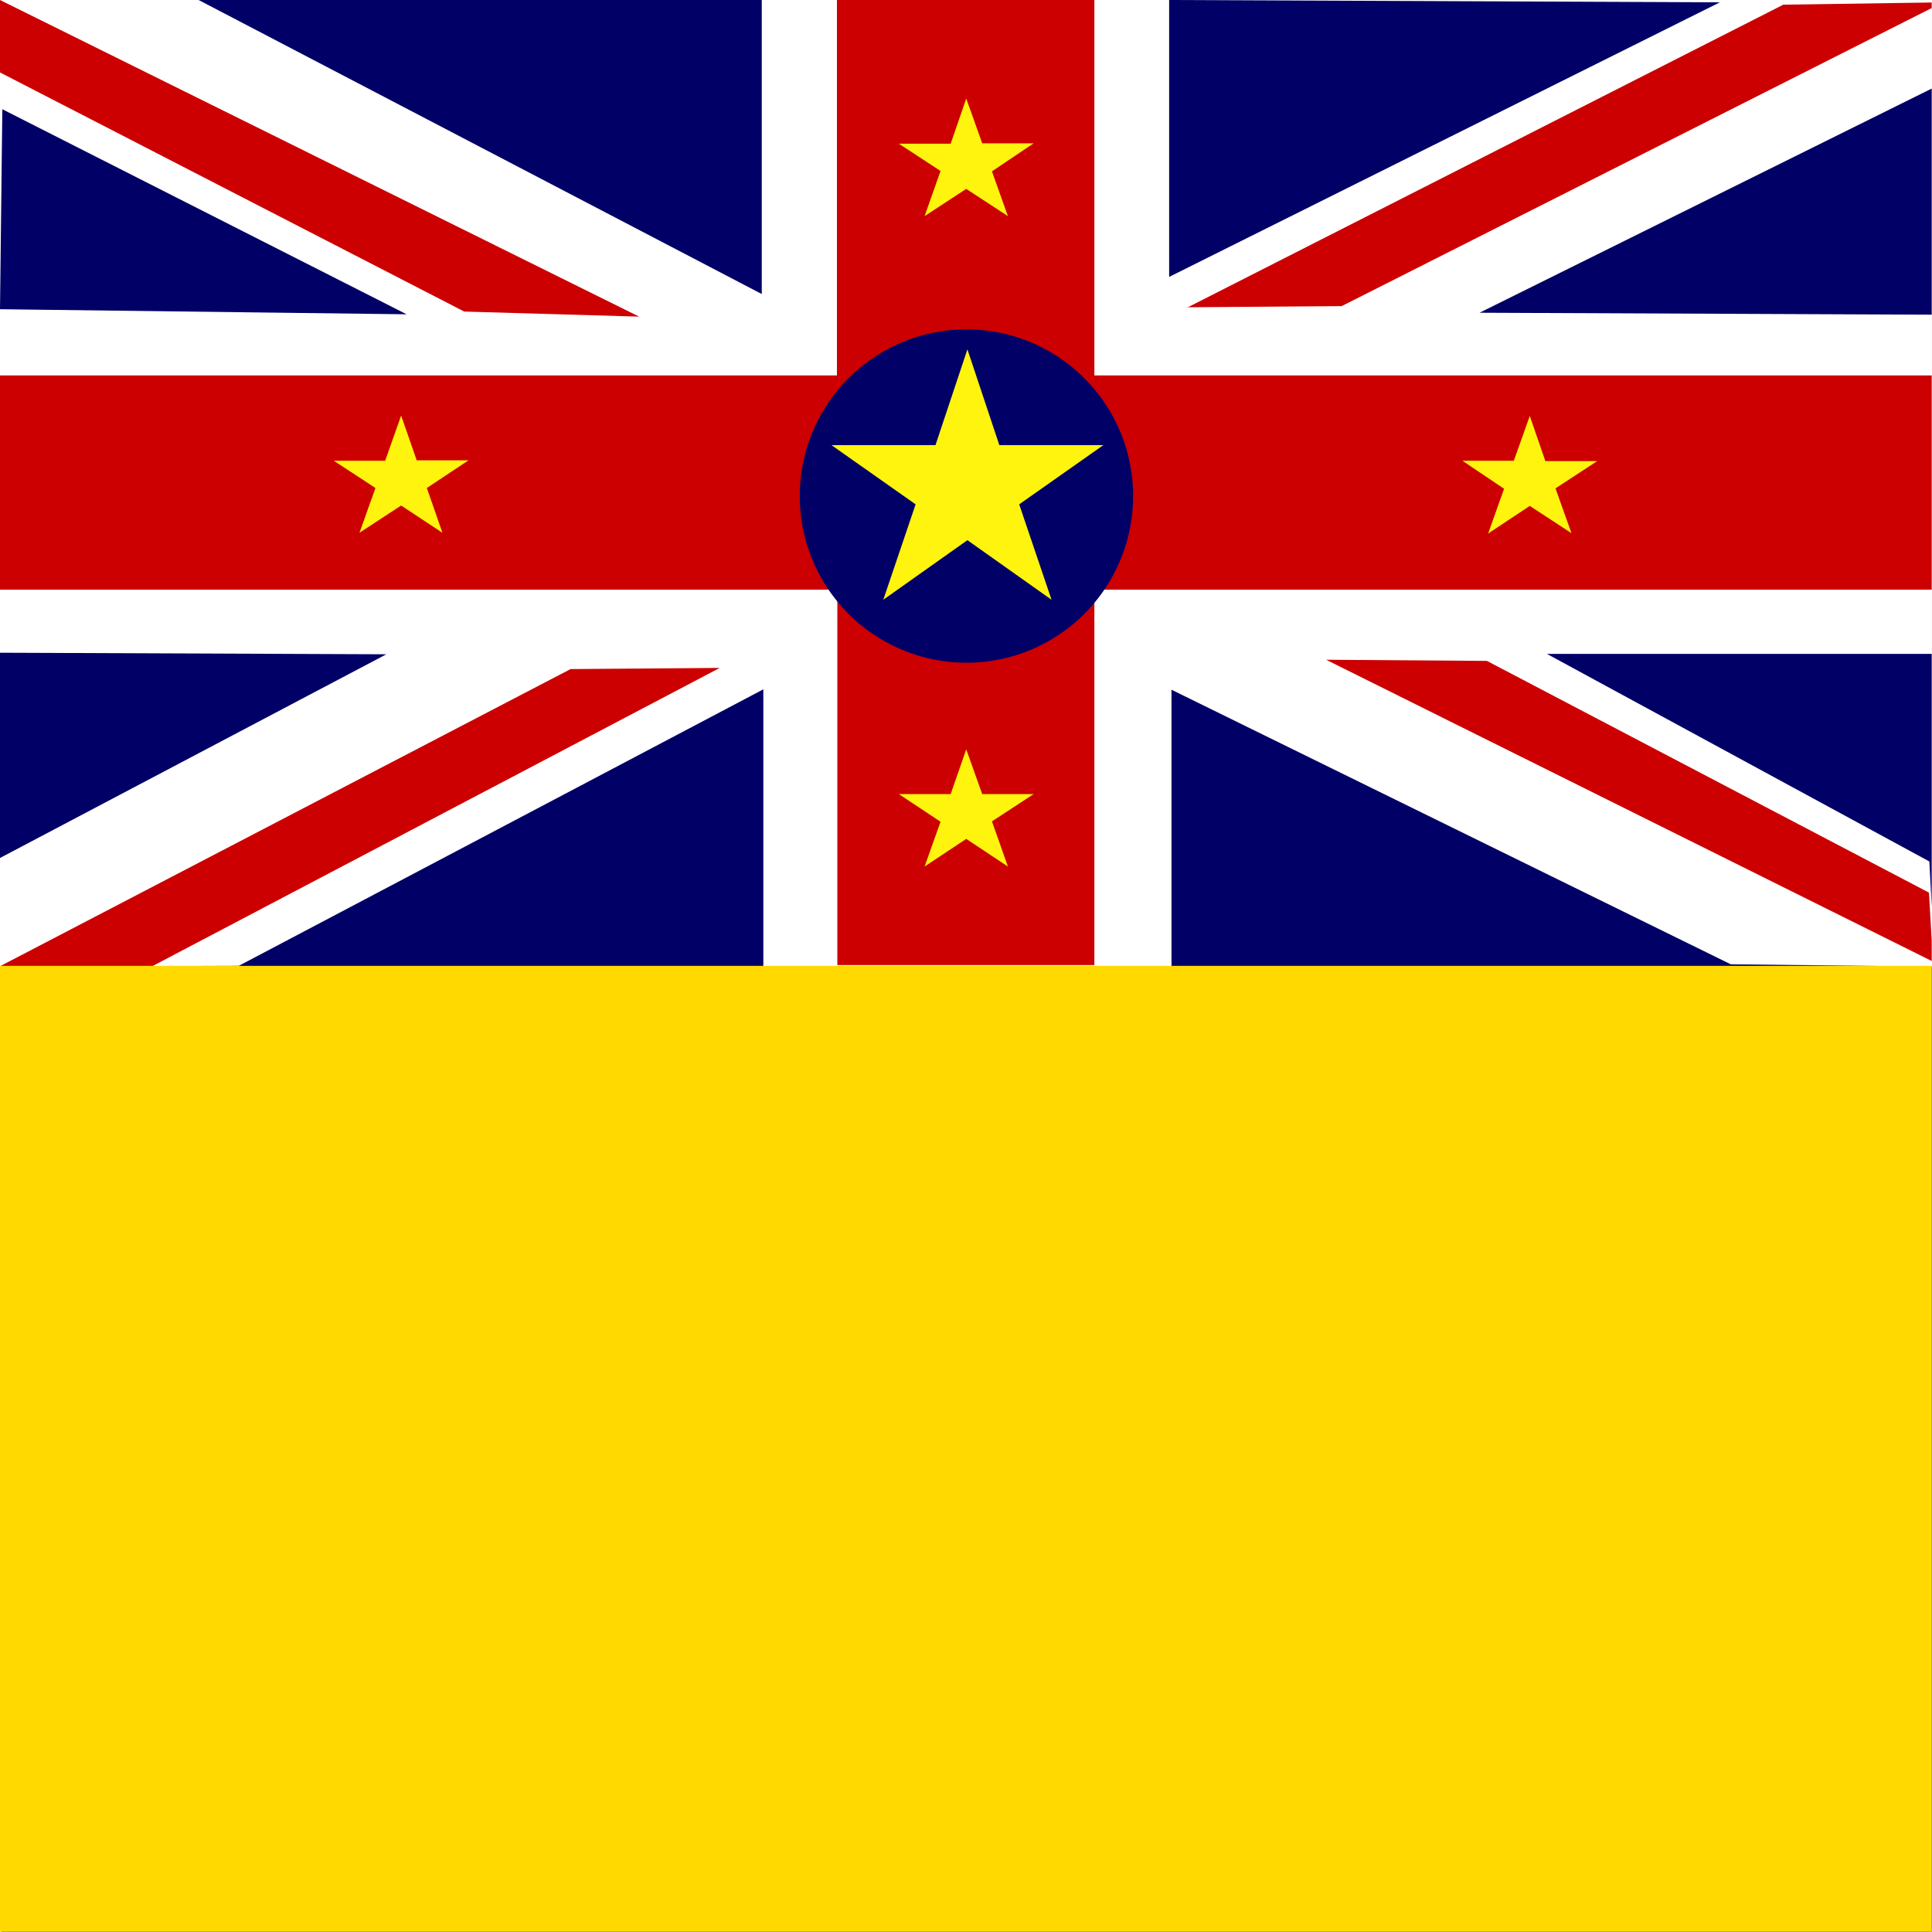
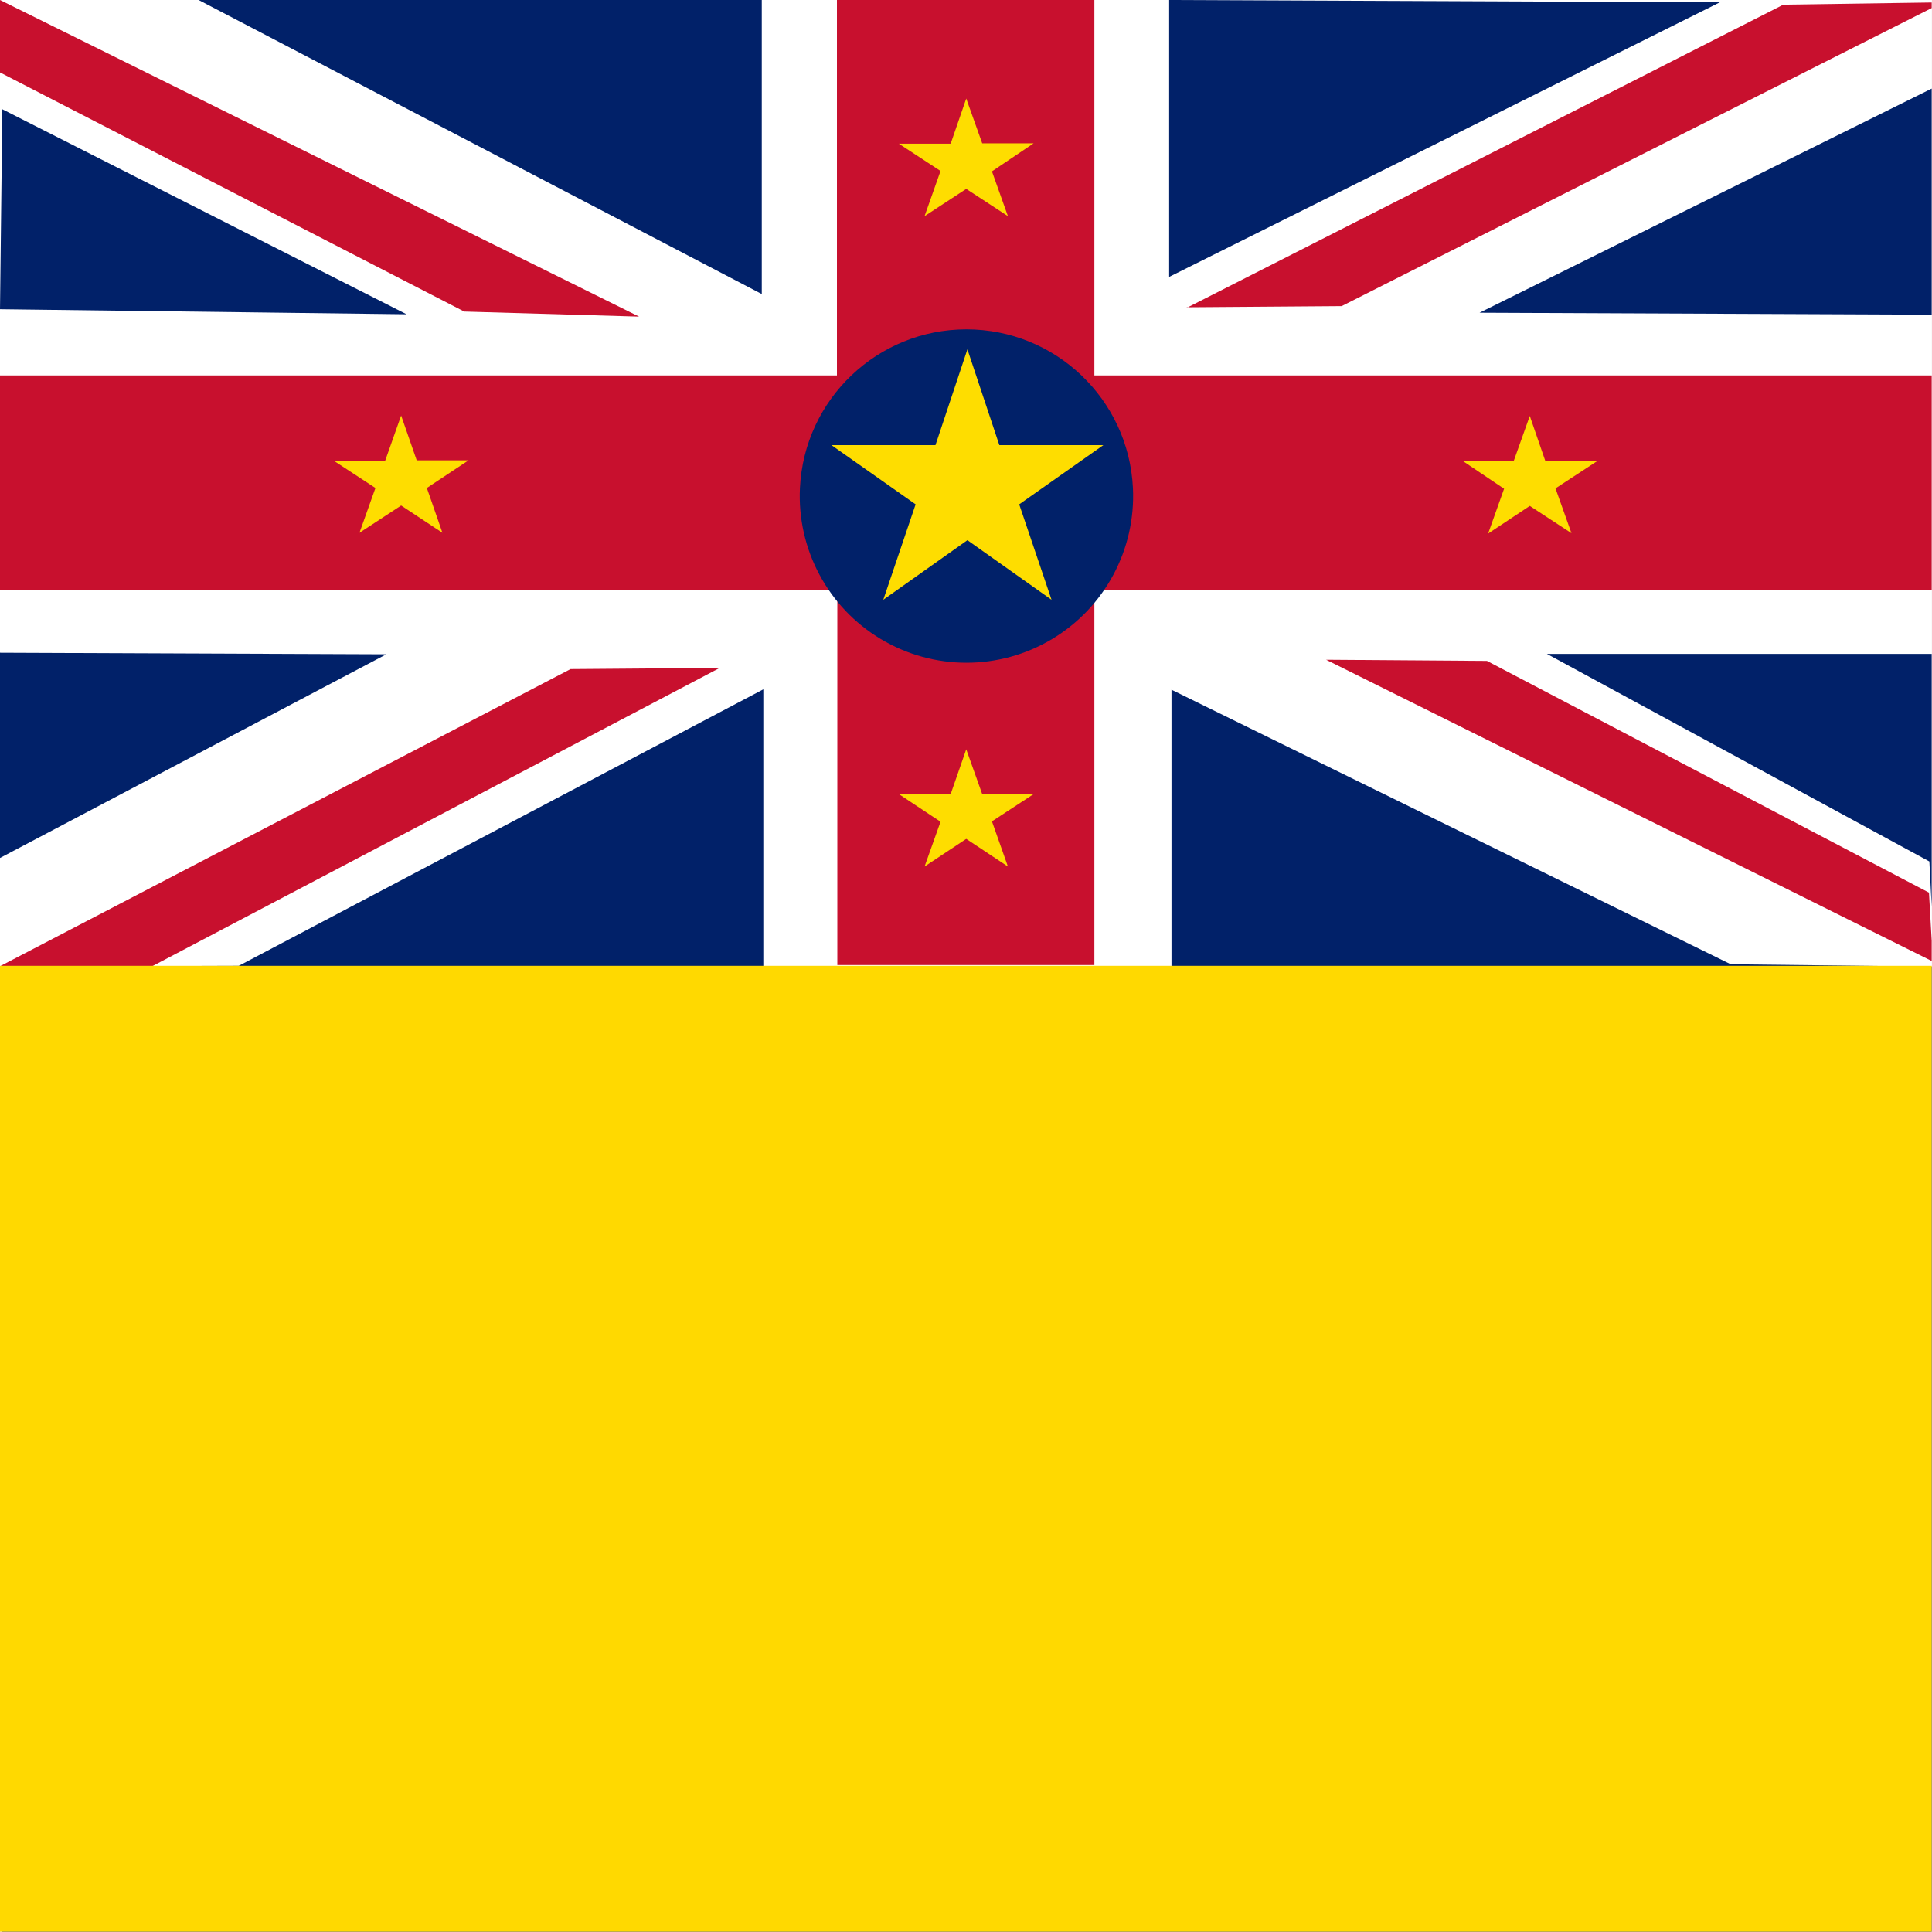
<svg xmlns="http://www.w3.org/2000/svg" id="flag-icon-css-nu" viewBox="0 0 512 512">
  <defs>
-     <clipPath id="a">
+     <clipPath id="nu-a">
      <path fill-opacity=".7" d="M0 0h496v496H0z" />
    </clipPath>
  </defs>
-   <g clip-path="url(#a)" transform="scale(1.0321)">
+   <g clip-path="url(#nu-a)" transform="scale(1.0321)">
    <path fill="#fff" fill-rule="evenodd" d="M0 0h499.6v248.1H0z" />
-     <path fill="#c00" d="M0 0v18.6L119.2 80l44.9 1.3L0 0z" />
-     <path fill="#006" d="M51 0l144.6 75.5V0H51z" />
-     <path fill="#c00" d="M214.9 0v96.4H0v55h215v96.4h66v-96.4h215v-55H281V0h-66z" />
-     <path fill="#006" d="M300.2 0v71.1L441.6.6 300.2 0z" />
-     <path fill="#c00" d="M304.7 78.9l39.8-.3L498.9.6l-41 .6L304.8 79z" />
-     <path fill="#006" d="M0 167.5v52.8L99.2 168 0 167.6z" />
-     <path fill="#c00" d="M381.9 169.7l-41.4-.3 155.8 77.5-1-17.7-113.5-59.5zM38.7 248.3l146.1-76.8-38.3.3L0 248.1" />
-     <path fill="#006" d="M497.9 21.8l-118 58.5 116.4.5v87.1h-99.1l98.2 53.3 1.4 27-52.4-.6-143.6-70.5v71.2H196V177L61.3 248l-60.9.2V496H992V.4L499 0M.6 28L0 79.4l104.4 1.3L.5 28z" />
+     <path fill="#c8102e" d="M0 0v18.6L119.2 80l44.9 1.3L0 0z" />
+     <path fill="#012169" d="M51 0l144.6 75.5V0H51z" />
+     <path fill="#c8102e" d="M214.9 0v96.4H0v55h215v96.4h66v-96.4h215v-55H281V0h-66z" />
+     <path fill="#012169" d="M300.2 0v71.1L441.6.6 300.2 0z" />
+     <path fill="#c8102e" d="M304.7 78.9l39.8-.3L498.9.6l-41 .6L304.8 79z" />
+     <path fill="#012169" d="M0 167.5v52.8L99.2 168 0 167.6z" />
+     <path fill="#c8102e" d="M381.9 169.7l-41.4-.3 155.8 77.5-1-17.7-113.5-59.5zM38.7 248.3l146.1-76.8-38.3.3L0 248.1" />
+     <path fill="#012169" d="M497.9 21.8l-118 58.5 116.4.5v87.1h-99.1l98.2 53.3 1.4 27-52.4-.6-143.6-70.5v71.2H196V177L61.3 248l-60.9.2V496H992V.4L499 0M.6 28L0 79.4l104.4 1.3L.5 28z" />
    <g fill="#ffd900" fill-rule="evenodd" stroke-width="1pt">
      <path d="M496 0h496.1v496h-496z" />
      <path d="M0 248h523.5v248H0z" />
    </g>
    <g fill-rule="evenodd">
-       <path fill="#000067" d="M290.9 125.3a42.8 42.8 0 11-85.5 0 42.8 42.8 0 0185.5 0z" />
-       <path fill="#fff40d" d="M226.8 154l8.3-24.5-21.6-15.2h26.7l8.2-24.6 8.2 24.6h26.7l-21.6 15.2L270 154l-21.6-15.3zm155.3-17l4.1-11.5-10.7-7.2h13.2l4.1-11.5 4 11.6h13.3l-10.7 7 4.1 11.5-10.7-7zm-144.7 85.5l4.1-11.5-10.7-7.1h13.3l4-11.5 4.1 11.5h13.2l-10.7 7 4.1 11.6-10.7-7.1zm0-167l4.1-11.6-10.7-7h13.3l4-11.6 4.1 11.5h13.2L254.7 44l4.1 11.5-10.7-7zM92.3 136.8l4.1-11.5-10.7-7h13.2l4.1-11.6 4 11.5h13.3l-10.7 7.1 4 11.5-10.6-7z" />
+       <path fill="#012169" d="M290.9 125.3a42.8 42.8 0 11-85.5 0 42.8 42.8 0 0185.5 0z" />
+       <path fill="#fedd00" d="M226.8 154l8.3-24.5-21.6-15.2h26.7l8.2-24.6 8.2 24.6h26.7l-21.6 15.2L270 154l-21.6-15.3zm155.3-17l4.1-11.5-10.7-7.2h13.2l4.1-11.5 4 11.6h13.3l-10.7 7 4.1 11.5-10.7-7zm-144.7 85.5l4.1-11.5-10.7-7.1h13.3l4-11.5 4.1 11.5h13.2l-10.7 7 4.1 11.6-10.7-7.1zm0-167l4.1-11.6-10.7-7h13.3l4-11.6 4.1 11.5h13.2L254.7 44l4.1 11.5-10.7-7zM92.3 136.8l4.1-11.5-10.7-7h13.2l4.1-11.6 4 11.5h13.3l-10.7 7.1 4 11.5-10.6-7z" />
    </g>
  </g>
</svg>
